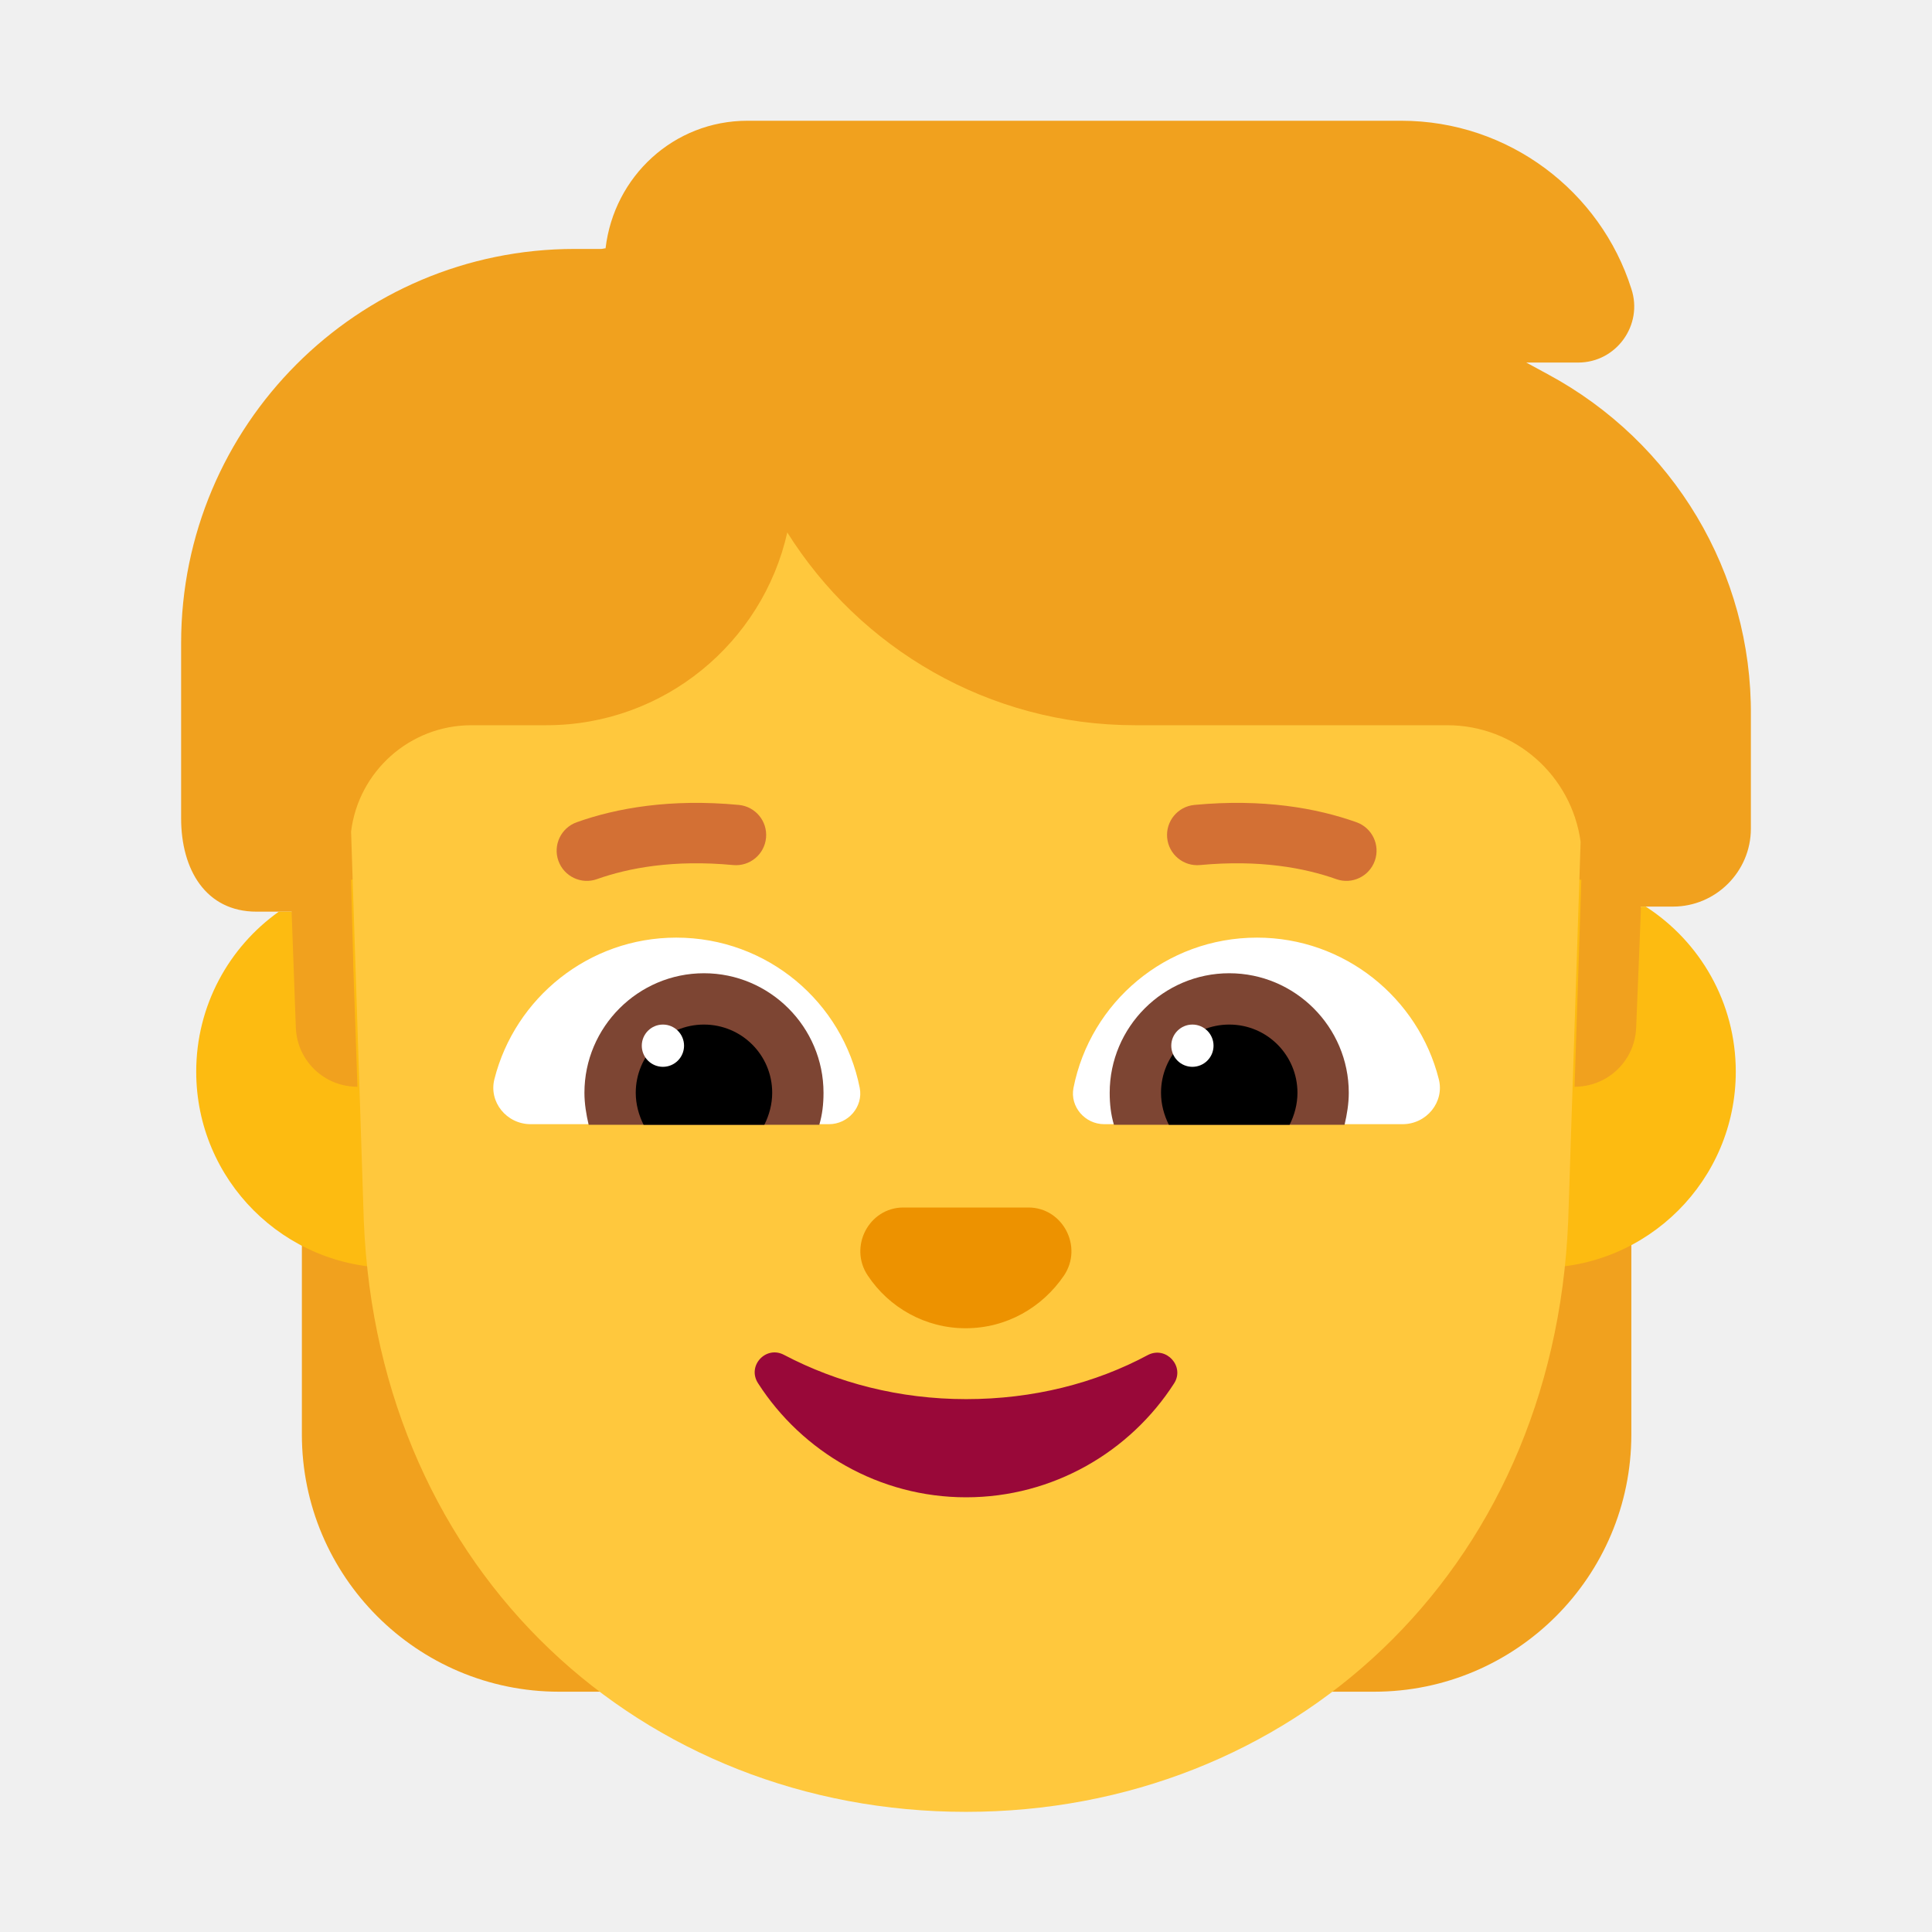
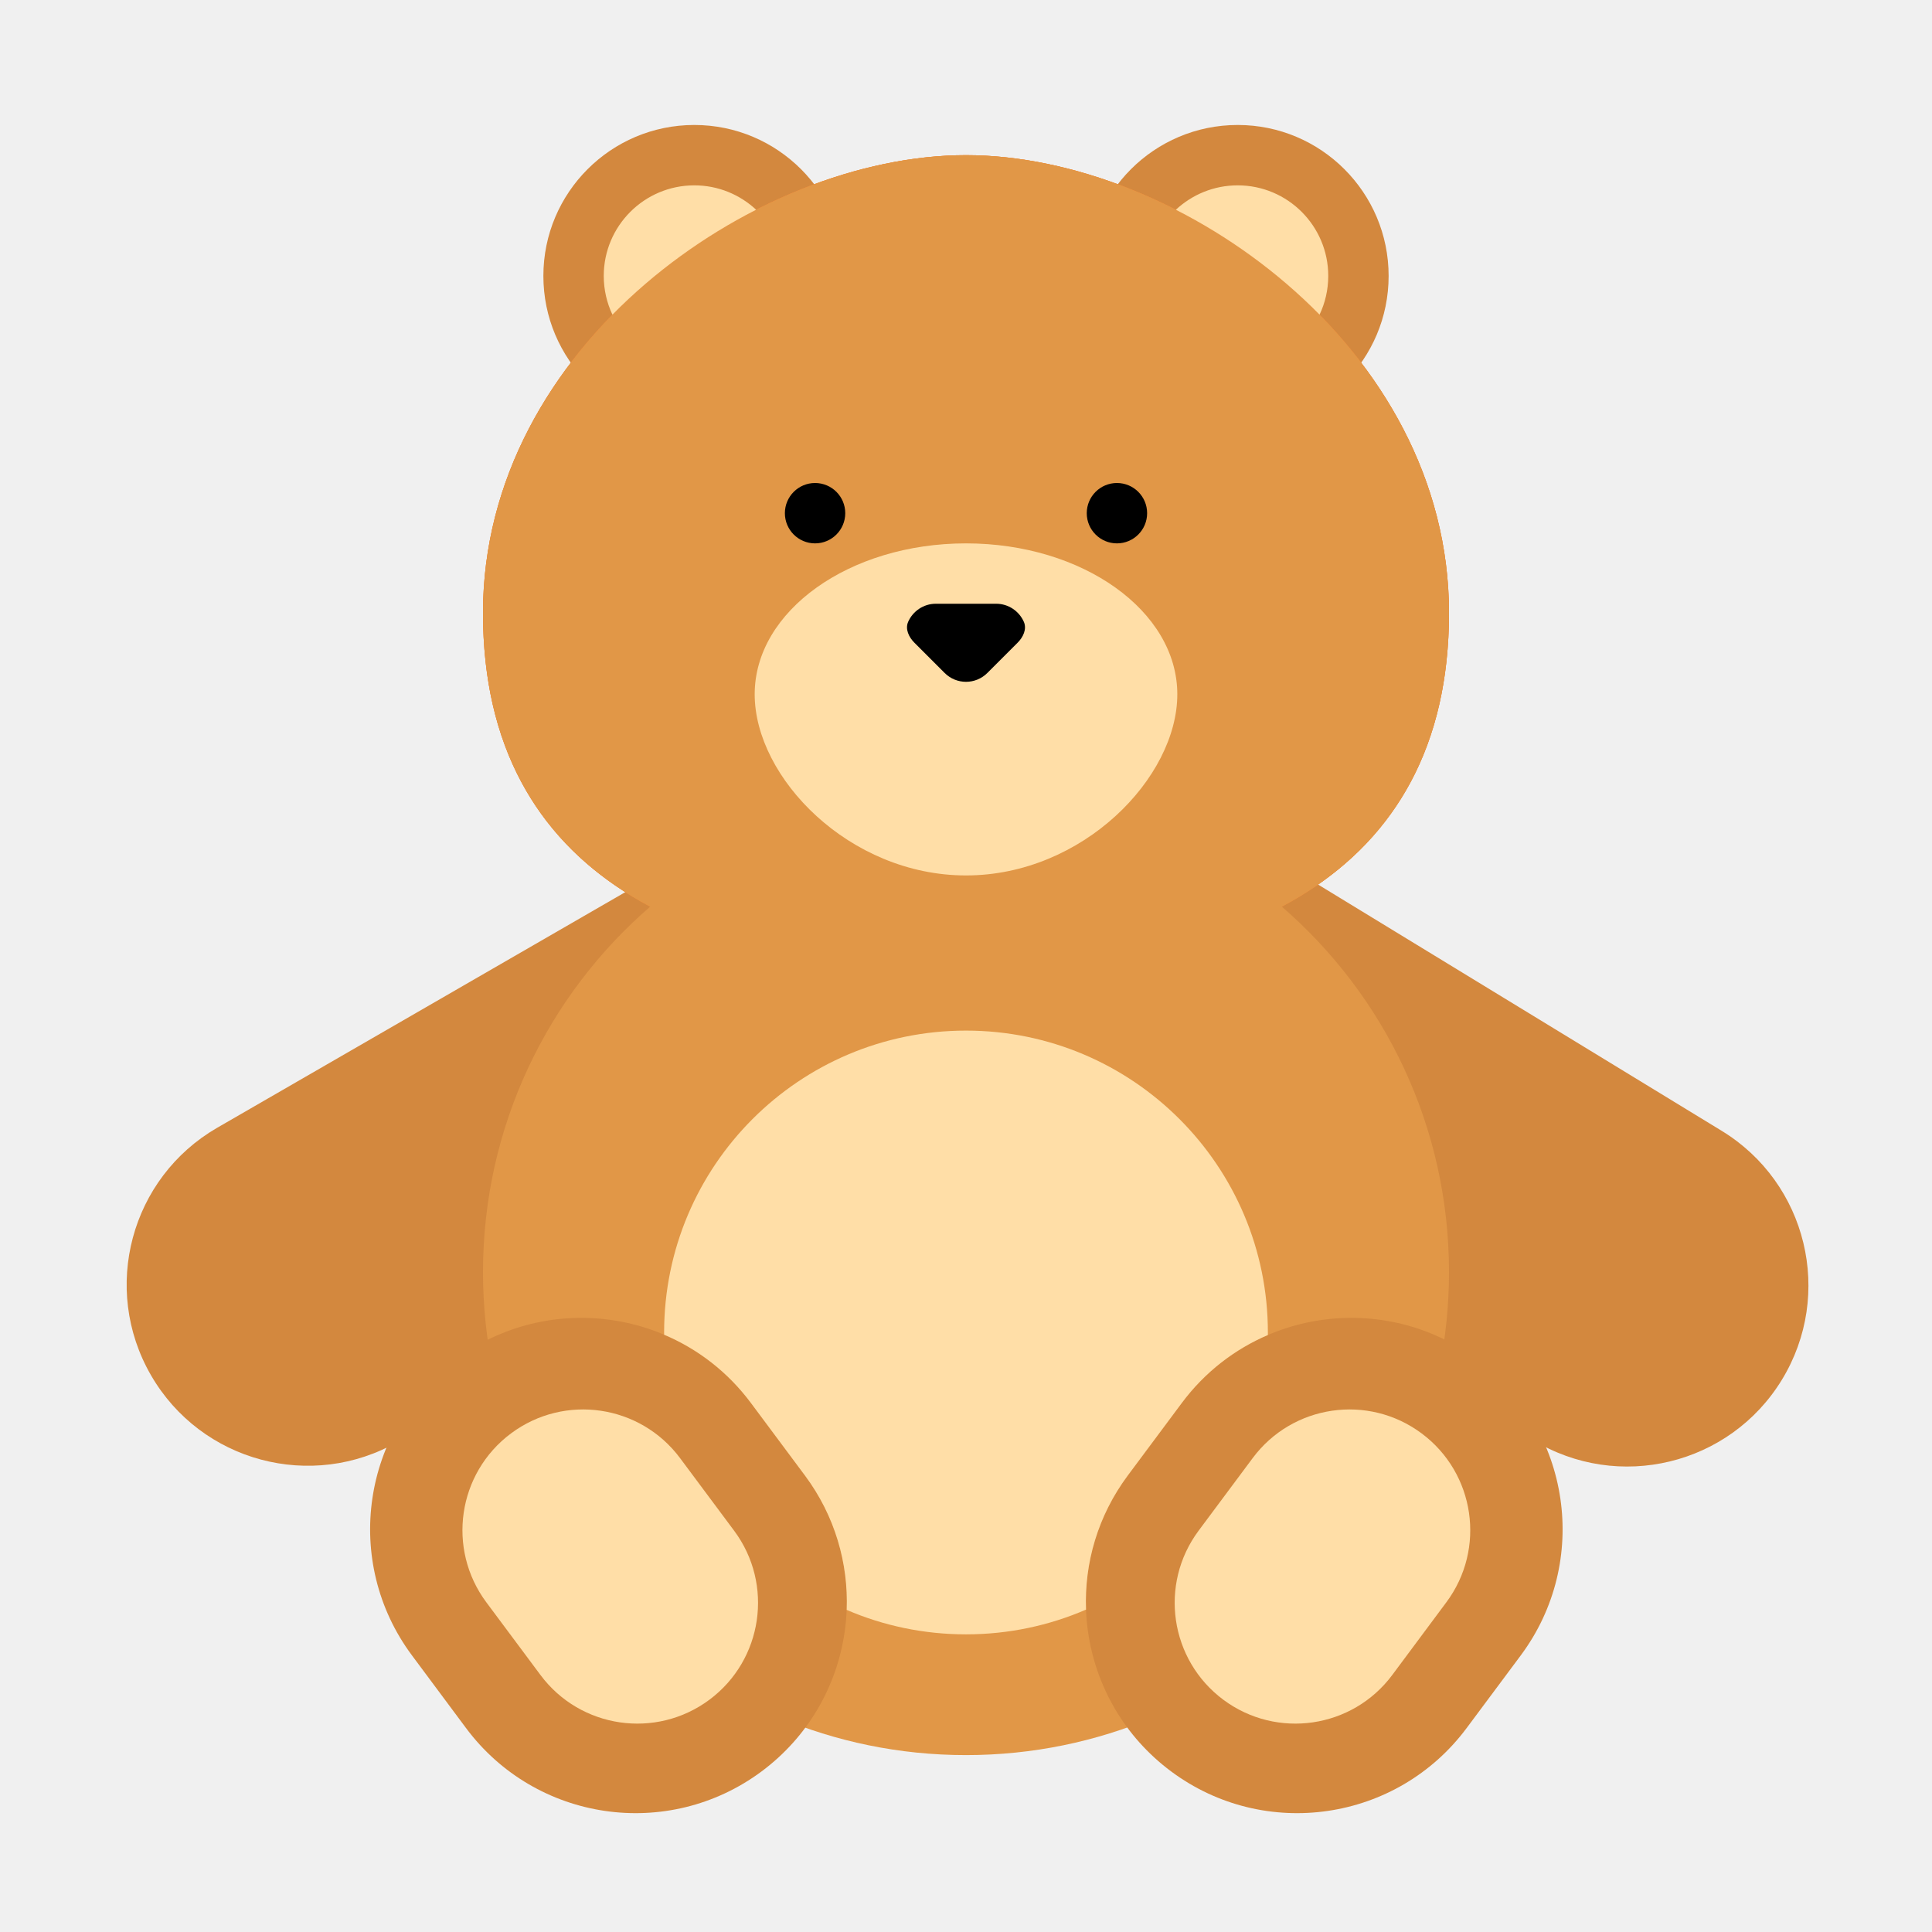
<svg xmlns="http://www.w3.org/2000/svg" width="32" height="32" viewBox="0 0 32 32" fill="none">
-   <path d="M25.63 6.195L25.28 6.005H26.14C26.77 6.005 27.22 5.384 27.02 4.783C26.51 3.171 24.99 2 23.21 2H12.38C11.16 2 10.17 2.921 10.03 4.113C10.02 4.113 10.008 4.115 9.995 4.118C9.982 4.12 9.97 4.123 9.96 4.123H9.52C5.92 4.123 3 7.046 3 10.651V13.554C3 14.4 3.405 15.1 4.25 15.1H4.83L3.9 18.019H5.176L5 19.515V23.76C5 26.11 6.91 28.02 9.26 28.02H10.3V18.019H21.72V28.02H22.76C25.11 28.02 27.02 26.11 27.02 23.76V18.019H28.1L27.18 15.016H27.71C28.42 15.016 29 14.435 29 13.725V11.852C29.02 9.489 27.72 7.317 25.63 6.195Z" fill="#F1A11E" />
-   <path d="M4.618 15.1C3.79 15.689 3.25 16.657 3.25 17.75C3.25 19.545 4.705 21 6.5 21C8.295 21 9.75 19.545 9.75 17.75C9.75 15.955 8.295 14.5 6.5 14.5C6.264 14.5 6.035 14.525 5.814 14.573L5.85 15.907V15.967L5.92 18C5.37 18 4.92 17.57 4.9 17.019L4.83 15.1H4.618Z" fill="#FDBB11" />
-   <path d="M26.192 14.574C25.969 14.525 25.737 14.5 25.5 14.5C23.705 14.5 22.25 15.955 22.25 17.75C22.25 19.545 23.705 21 25.5 21C27.295 21 28.75 19.545 28.75 17.75C28.75 16.603 28.156 15.595 27.258 15.016H27.18L27.16 15.537L27.1 17.019C27.08 17.57 26.63 18 26.08 18L26.192 14.574Z" fill="#FDBB11" />
-   <path d="M5.815 13.773L6.026 20.226C6.265 26.078 10.659 30.01 16 30.01C21.341 30.01 25.735 26.078 25.974 20.226L26.18 13.942C26.03 12.851 25.101 12.012 23.97 12.012H18.8C16.37 12.012 14.24 10.731 13.04 8.819C12.63 10.641 11 12.012 9.05 12.012H7.81C6.783 12.012 5.937 12.782 5.815 13.773Z" fill="#FFC83D" />
-   <path d="M16.002 23.174C14.894 23.174 13.865 22.903 12.986 22.441C12.687 22.281 12.367 22.622 12.557 22.913C13.286 24.047 14.564 24.8 16.002 24.8C17.44 24.8 18.718 24.047 19.447 22.913C19.627 22.632 19.317 22.291 19.017 22.441C18.139 22.913 17.11 23.174 16.002 23.174Z" fill="#990839" />
-   <path d="M15.993 22C16.673 22 17.263 21.655 17.623 21.127C17.943 20.65 17.603 20 17.033 20H14.963C14.393 20 14.053 20.65 14.373 21.127C14.723 21.655 15.323 22 15.993 22Z" fill="#ED9200" />
-   <path d="M8.19 17.87C8.53 16.53 9.75 15.53 11.2 15.53C12.71 15.53 13.96 16.6 14.24 18.02C14.3 18.33 14.05 18.62 13.73 18.62H8.79C8.39 18.62 8.09 18.25 8.19 17.87Z" fill="white" />
-   <path d="M23.83 17.87C23.49 16.53 22.27 15.53 20.82 15.53C19.31 15.53 18.06 16.6 17.78 18.02C17.72 18.33 17.97 18.62 18.29 18.62H23.23C23.63 18.62 23.93 18.25 23.83 17.87Z" fill="white" />
-   <path d="M9.68 18.1C9.68 17.01 10.57 16.12 11.66 16.12C12.75 16.12 13.64 17.01 13.64 18.1C13.64 18.29 13.62 18.46 13.57 18.63H9.75C9.71 18.46 9.68 18.28 9.68 18.1Z" fill="#7D4533" />
-   <path d="M22.34 18.1C22.34 17.01 21.45 16.12 20.36 16.12C19.27 16.12 18.38 17.01 18.38 18.1C18.38 18.29 18.4 18.46 18.45 18.63H22.27C22.31 18.46 22.34 18.28 22.34 18.1Z" fill="#7D4533" />
-   <path d="M11.66 16.97C12.28 16.97 12.79 17.47 12.79 18.1C12.79 18.29 12.74 18.47 12.66 18.63H10.66C10.58 18.47 10.53 18.29 10.53 18.1C10.53 17.48 11.03 16.97 11.66 16.97Z" fill="black" />
-   <path d="M20.36 16.97C19.74 16.97 19.23 17.47 19.23 18.1C19.23 18.29 19.28 18.47 19.36 18.63H21.36C21.44 18.47 21.49 18.29 21.49 18.1C21.49 17.48 20.99 16.97 20.36 16.97Z" fill="black" />
-   <path d="M11.33 17.32C11.33 17.513 11.173 17.67 10.98 17.67C10.787 17.67 10.63 17.513 10.63 17.32C10.63 17.127 10.787 16.97 10.98 16.97C11.173 16.97 11.33 17.127 11.33 17.32Z" fill="white" />
-   <path d="M20.1 17.32C20.1 17.513 19.943 17.67 19.75 17.67C19.557 17.67 19.4 17.513 19.4 17.32C19.4 17.127 19.557 16.97 19.75 16.97C19.943 16.97 20.1 17.127 20.1 17.32Z" fill="white" />
-   <path d="M9.888 14.561C10.409 14.376 11.156 14.235 12.143 14.328C12.418 14.354 12.662 14.152 12.688 13.877C12.714 13.602 12.512 13.358 12.237 13.332C11.104 13.225 10.211 13.384 9.552 13.619C9.292 13.712 9.156 13.998 9.249 14.258C9.342 14.518 9.628 14.654 9.888 14.561Z" fill="#D37034" />
-   <path d="M22.468 13.619C21.809 13.384 20.916 13.225 19.783 13.332C19.508 13.358 19.306 13.602 19.332 13.877C19.358 14.152 19.602 14.354 19.877 14.328C20.864 14.235 21.611 14.376 22.132 14.561C22.392 14.654 22.678 14.518 22.771 14.258C22.864 13.998 22.728 13.712 22.468 13.619Z" fill="#D37034" />
+   <path d="M11.5 7.07C12.881 7.07 14 5.951 14 4.57C14 3.19 12.881 2.07 11.5 2.07C10.119 2.07 9 3.19 9 4.57C9 5.951 10.119 7.07 11.5 7.07Z" fill="#D3883E" />
+   <path d="M20.5 7.07C21.881 7.07 23 5.951 23 4.57C23 3.19 21.881 2.07 20.5 2.07C19.119 2.07 18 3.19 18 4.57C18 5.951 19.119 7.07 20.5 7.07Z" fill="#D3883E" />
+   <path d="M17.562 15.561C18.425 14.147 20.272 13.7 21.686 14.562L28.515 18.729C29.93 19.592 30.377 21.438 29.514 22.853C28.651 24.267 26.805 24.714 25.39 23.851L18.561 19.684C17.147 18.822 16.7 16.975 17.562 15.561Z" fill="#D3883E" />
+   <path d="M3.598 18.679C2.163 19.508 1.672 21.342 2.5 22.777C3.328 24.212 5.163 24.704 6.598 23.875L13.526 19.875C14.961 19.047 15.453 17.212 14.624 15.777C13.796 14.342 11.961 13.851 10.526 14.679L3.598 18.679Z" fill="#D3883E" />
+   <path d="M24 10.152C24 14.57 20.418 16.07 16 16.07C11.582 16.07 8 14.57 8 10.152C8 5.734 12.5 2.57 16 2.57C19.5 2.57 24 5.734 24 10.152Z" fill="#E19747" />
+   <path d="M24 10.152C24 14.57 20.418 16.07 16 16.07C11.582 16.07 8 14.57 8 10.152C8 5.734 12.5 2.57 16 2.57C19.5 2.57 24 5.734 24 10.152Z" fill="#FF822D" />
+   <path d="M21.231 15.017C22.927 14.115 24 12.571 24 10.152C24 5.734 19.5 2.57 16 2.57C12.5 2.57 8 5.734 8 10.152C8 12.571 9.073 14.115 10.769 15.017C9.073 16.484 8 18.652 8 21.07C8 25.489 11.582 29.07 16 29.07C20.418 29.07 24 25.489 24 21.07C24 18.652 22.927 16.484 21.231 15.017Z" fill="#E19747" />
+   <path d="M7.54 22.521C9.091 21.366 11.284 21.688 12.438 23.238L13.334 24.441C14.488 25.992 14.166 28.184 12.616 29.339C11.065 30.493 8.873 30.172 7.718 28.621L6.823 27.418C5.669 25.867 5.99 23.675 7.54 22.521ZM24.471 22.521C22.921 21.366 20.728 21.688 19.574 23.238L18.678 24.441C17.524 25.992 17.845 28.184 19.396 29.339C20.946 30.493 23.139 30.172 24.293 28.621L25.189 27.418C26.343 25.867 26.022 23.675 24.471 22.521Z" fill="#D3883E" />
+   <path d="M21.856 5.212C21.948 5.018 22 4.8 22 4.57C22 3.742 21.328 3.07 20.5 3.07C20.104 3.07 19.744 3.224 19.476 3.474C20.339 3.914 21.158 4.502 21.856 5.212ZM12.524 3.474C12.256 3.224 11.896 3.07 11.5 3.07C10.672 3.07 10 3.742 10 4.57C10 4.8 10.052 5.018 10.144 5.212C10.842 4.502 11.661 3.914 12.524 3.474ZM19.5 11.5C19.5 12.881 17.933 14.5 16 14.5C14.067 14.5 12.5 12.881 12.5 11.5C12.5 10.119 14.067 9 16 9C17.933 9 19.5 10.119 19.5 11.5ZM21 22.07L21 22.112C20.451 22.347 19.956 22.725 19.574 23.238L18.678 24.441C18.183 25.107 17.959 25.89 17.988 26.66C17.379 26.924 16.706 27.07 16 27.07C15.298 27.07 14.63 26.926 14.024 26.665C14.053 25.894 13.83 25.108 13.334 24.441L12.438 23.238C12.053 22.721 11.553 22.341 11 22.107L11 22.07C11 19.309 13.239 17.07 16 17.07C18.761 17.07 21 19.309 21 22.07ZM11.264 24.151C10.604 23.265 9.351 23.081 8.465 23.741C7.579 24.4 7.396 25.653 8.055 26.539L8.951 27.742C9.611 28.629 10.864 28.812 11.75 28.153C12.636 27.493 12.819 26.24 12.16 25.354L11.264 24.151ZM23.546 23.741C22.66 23.081 21.407 23.265 20.748 24.151L19.852 25.354C19.193 26.24 19.376 27.493 20.262 28.153C21.148 28.812 22.401 28.629 23.061 27.742L23.956 26.539C24.616 25.653 24.432 24.4 23.546 23.741Z" fill="#FFDEA7" />
+   <path d="M14 8.5C14 8.776 13.776 9 13.5 9C13.224 9 13 8.776 13 8.5C13 8.224 13.224 8 13.5 8C13.776 8 14 8.224 14 8.5Z" fill="black" />
+   <path d="M19 8.5C19 8.776 18.776 9 18.5 9C18.224 9 18 8.776 18 8.5C18 8.224 18.224 8 18.5 8C18.776 8 19 8.224 19 8.5Z" fill="black" />
+   <path d="M15.042 10.299C15.12 10.123 15.296 10 15.5 10H16.5C16.704 10 16.88 10.123 16.958 10.299C17.011 10.42 16.947 10.553 16.854 10.646L16.354 11.146C16.158 11.342 15.842 11.342 15.646 11.146L15.146 10.646C15.053 10.553 14.989 10.42 15.042 10.299Z" fill="black" />
</svg>
